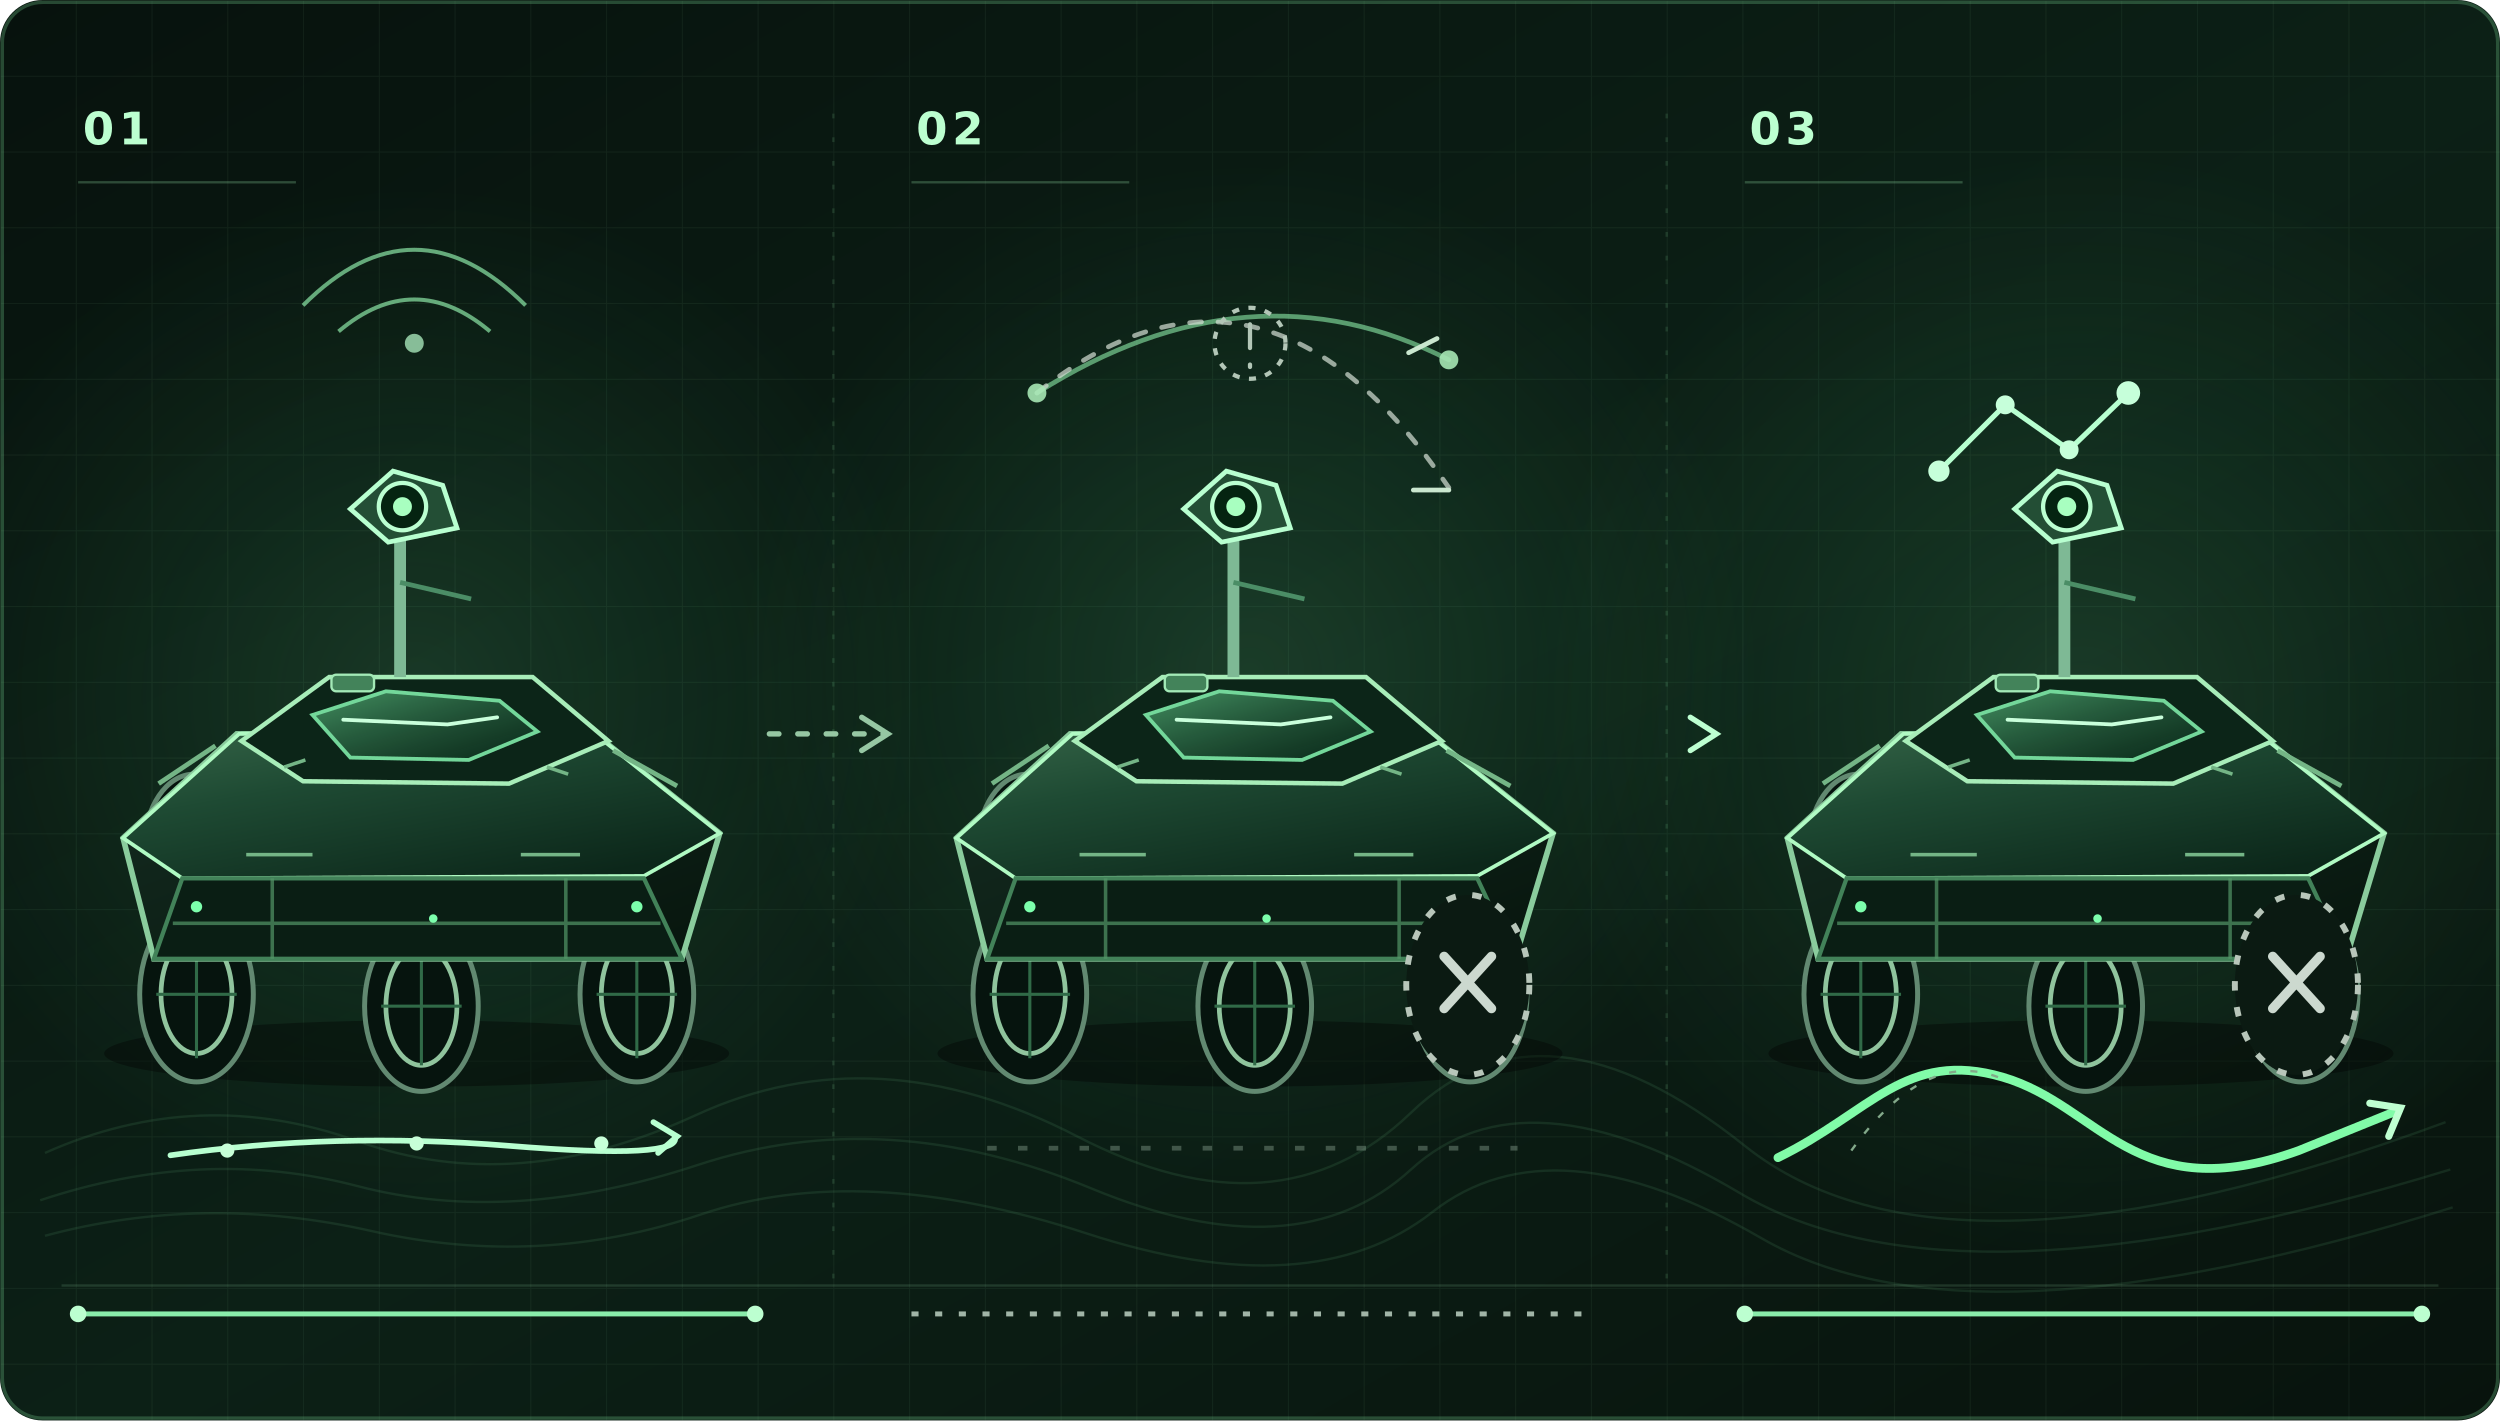
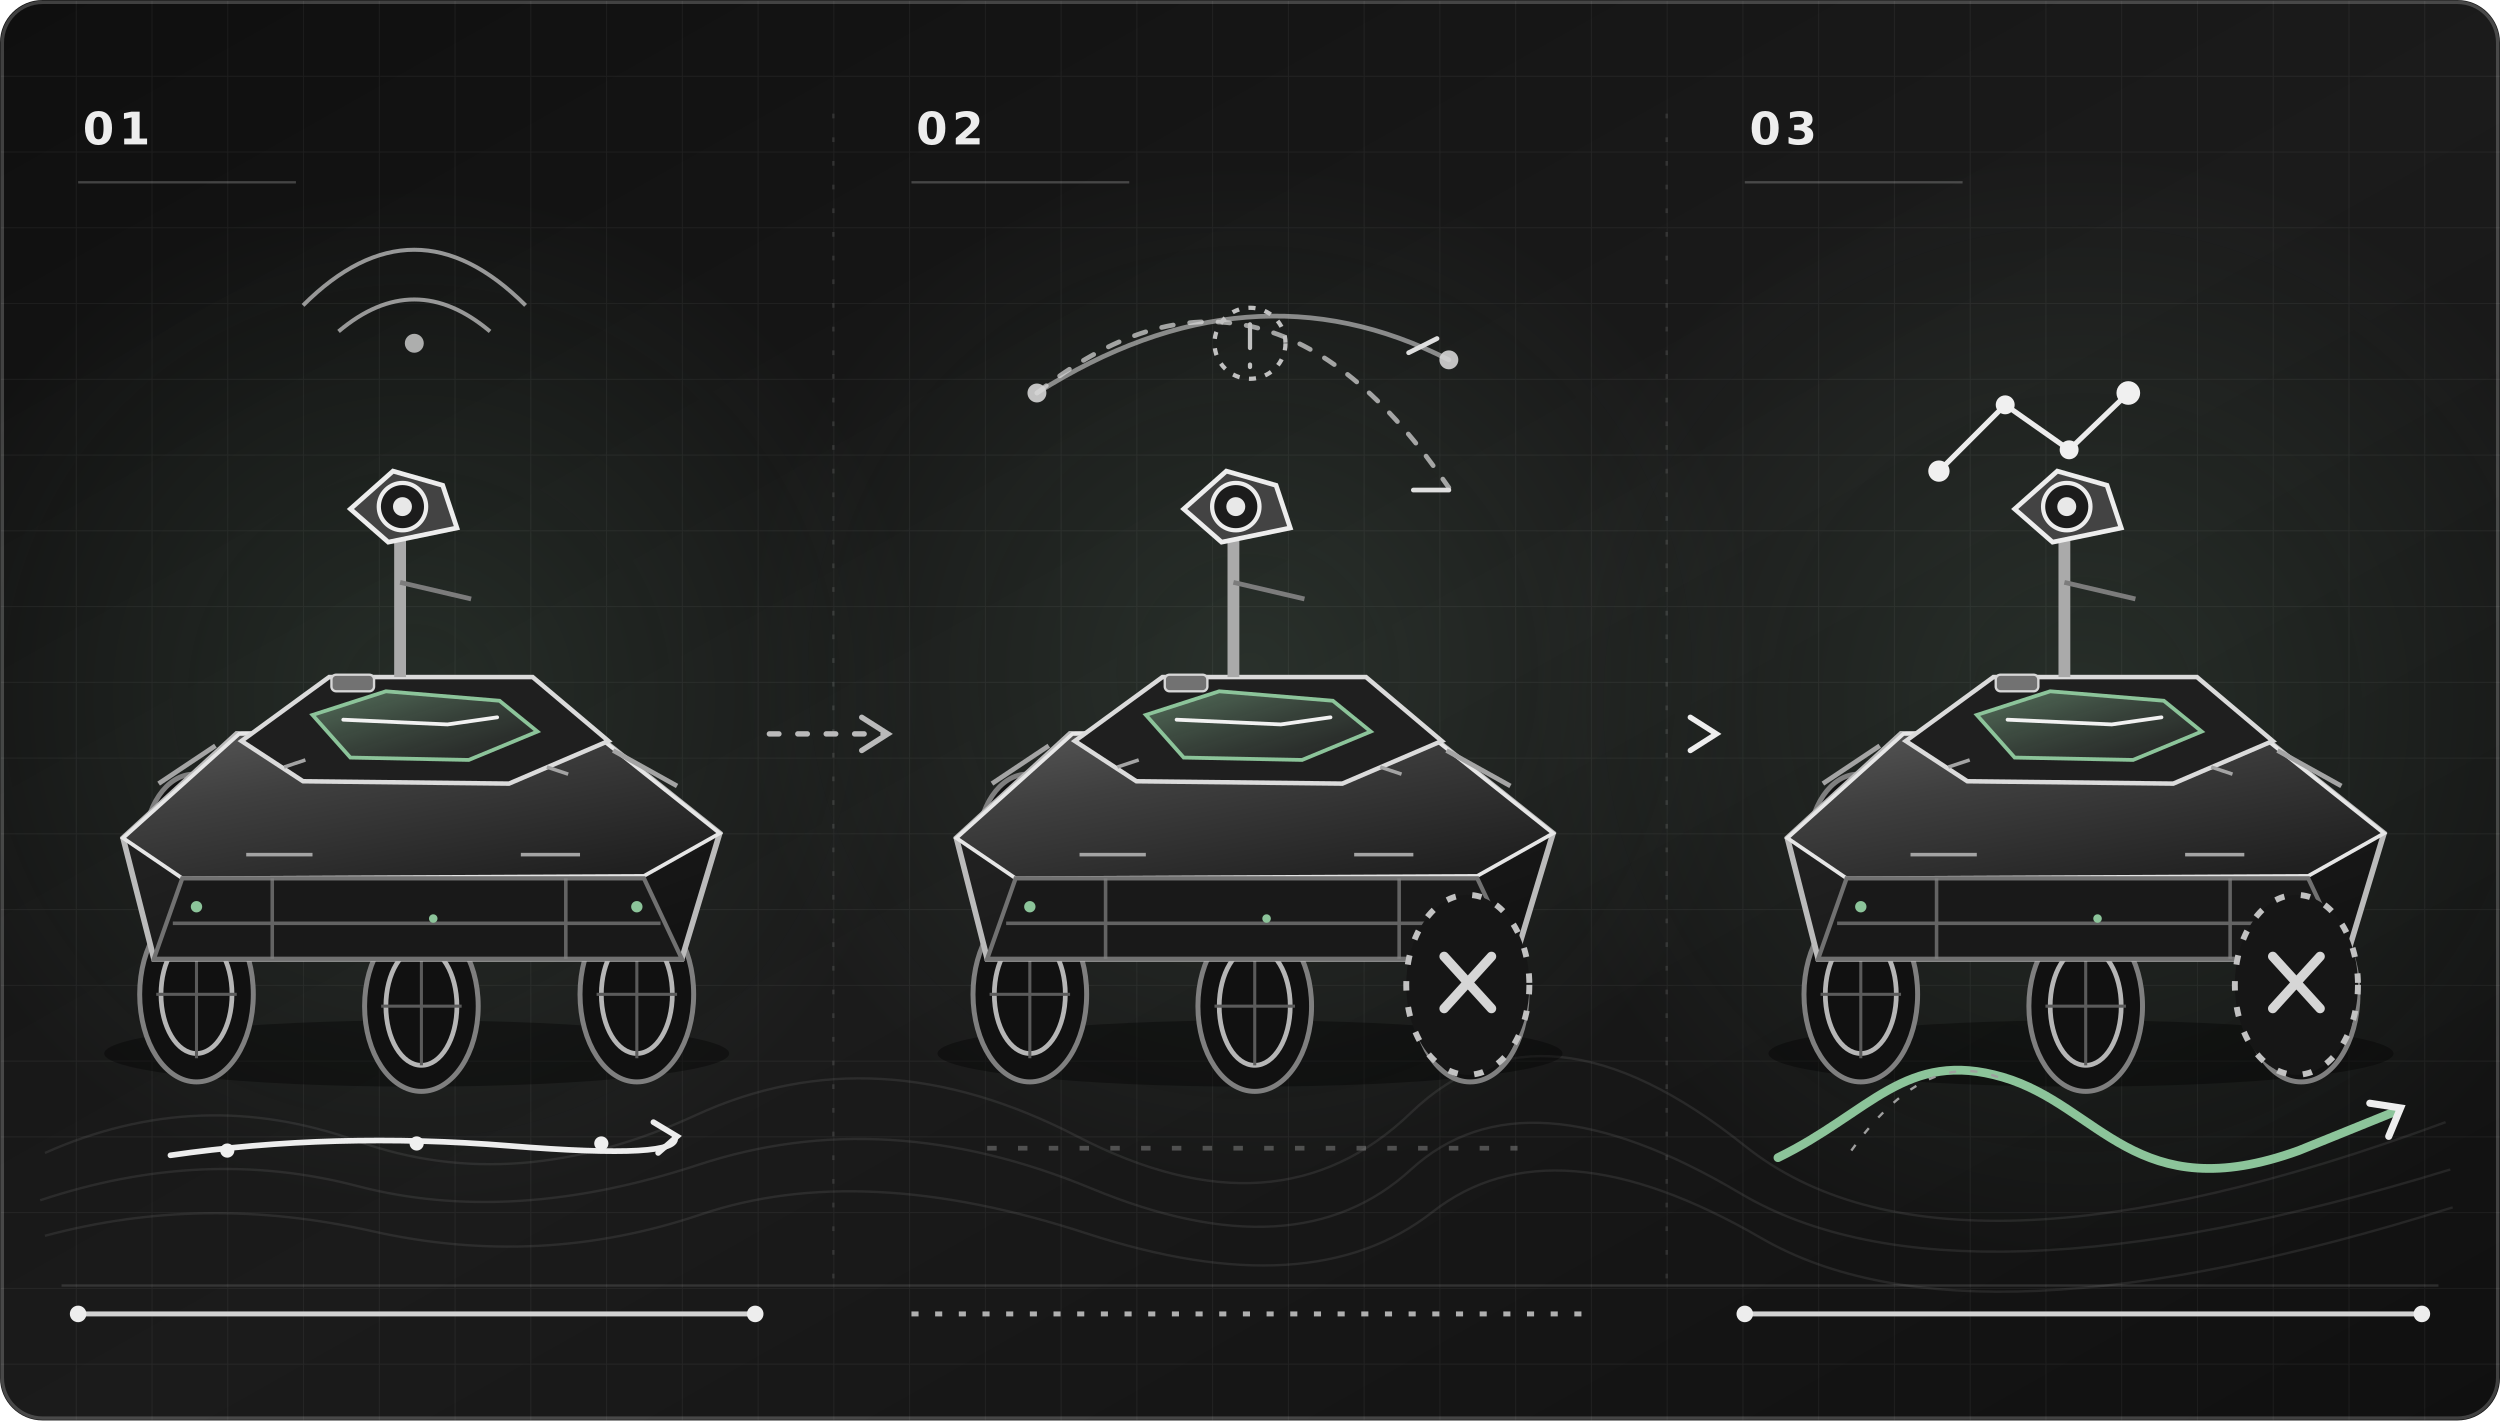
<svg xmlns="http://www.w3.org/2000/svg" width="1056" height="600" viewBox="0 0 1056 600" role="img" aria-labelledby="title desc">
  <defs>
    <linearGradient id="bg" x1="0" y1="0" x2="1" y2="1">
-       <stop stop-color="#07120d" />
-       <stop offset=".52" stop-color="#0c2016" />
-       <stop offset="1" stop-color="#08130d" />
+       <stop stop-color="#0f0f0f" />
+       <stop offset=".52" stop-color="#1b1b1b" />
+       <stop offset="1" stop-color="#101010" />
    </linearGradient>
    <radialGradient id="halo">
-       <stop stop-color="#7cffab" stop-opacity=".13" />
-       <stop offset="1" stop-color="#4bf58d" stop-opacity="0" />
+       <stop stop-color="#8cc49a" stop-opacity=".13" />
+       <stop offset="1" stop-color="#8cc49a" stop-opacity="0" />
    </radialGradient>
    <linearGradient id="metal" x1="0" y1="0" x2=".75" y2="1">
-       <stop stop-color="#356447" />
-       <stop offset=".38" stop-color="#1e4a33" />
-       <stop offset="1" stop-color="#0c271a" />
+       <stop stop-color="#585858" />
+       <stop offset=".38" stop-color="#3f3f3f" />
+       <stop offset="1" stop-color="#202020" />
    </linearGradient>
    <linearGradient id="steel" x1="0" y1="0" x2="1" y2="1">
-       <stop stop-color="#152d22" />
-       <stop offset="1" stop-color="#07150d" />
+       <stop stop-color="#272727" />
+       <stop offset="1" stop-color="#111111" />
    </linearGradient>
    <linearGradient id="glass" x1="0" y1="0" x2="1" y2="1">
-       <stop stop-color="#7cffae" stop-opacity=".5" />
-       <stop offset="1" stop-color="#0c3d24" stop-opacity=".25" />
+       <stop stop-color="#8cc49a" stop-opacity=".5" />
+       <stop offset="1" stop-color="#313131" stop-opacity=".25" />
    </linearGradient>
    <linearGradient id="route" x1="0" x2="1">
-       <stop stop-color="#70e698" />
-       <stop offset="1" stop-color="#bcffd1" />
+       <stop stop-color="#8cc49a" />
+       <stop offset="1" stop-color="#ededed" />
    </linearGradient>
    <pattern id="grid" width="32" height="32" patternUnits="userSpaceOnUse">
-       <path d="M 32 0 L 0 0 0 32" fill="none" stroke="#c0ffd2" stroke-opacity=".055" stroke-width=".8" />
+       <path d="M 32 0 L 0 0 0 32" fill="none" stroke="#eeeeee" stroke-opacity=".055" stroke-width=".8" />
    </pattern>
    <pattern id="gravel" width="30" height="28" patternUnits="userSpaceOnUse">
-       <circle cx="7" cy="7" r=".9" fill="#5d996d" opacity=".36" />
-       <circle cx="22" cy="18" r=".75" fill="#77a581" opacity=".28" />
+       <circle cx="7" cy="7" r=".9" fill="#898989" opacity=".36" />
+       <circle cx="22" cy="18" r=".75" fill="#999999" opacity=".28" />
    </pattern>
    <filter id="glow">
      <feGaussianBlur stdDeviation="3" />
    </filter>
    <g id="rover">
      <ellipse cx="0" cy="104" rx="132" ry="14" fill="#000" opacity=".37" />
-       <g fill="#06140e" stroke="#628971" stroke-width="2.1">
+       <g fill="#111111" stroke="#7f7f7f" stroke-width="2.1">
        <ellipse cx="-94" cy="17" rx="21" ry="31" />
        <ellipse cx="-2" cy="24" rx="19" ry="28" />
        <ellipse cx="91" cy="19" rx="21" ry="31" />
        <ellipse cx="-93" cy="79" rx="24" ry="37" />
        <ellipse cx="2" cy="84" rx="24" ry="36" />
        <ellipse cx="93" cy="79" rx="24" ry="37" />
      </g>
-       <g fill="none" stroke="#9ed7ad" stroke-width="2" opacity=".9">
+       <g fill="none" stroke="#c8c8c8" stroke-width="2" opacity=".9">
        <ellipse cx="-93" cy="79" rx="15" ry="25" />
        <ellipse cx="2" cy="84" rx="15" ry="25" />
        <ellipse cx="93" cy="79" rx="15" ry="25" />
      </g>
-       <g stroke="#306a47" stroke-width="1.3">
+       <g stroke="#5b5b5b" stroke-width="1.3">
        <path d="M-93 52V106M2 56V109M93 52V106" />
        <path d="M-110 79H-76M-15 84H19M76 79H110" />
      </g>
-       <path d="M-124 13L-76 -31L74 -32L128 11L112 64L-111 64Z" fill="url(#steel)" stroke="#8acc9d" stroke-width="2.4" />
-       <path d="M-124 13L-75 -31L74 -32L128 11L96 29L-99 30Z" fill="url(#metal)" stroke="#b0fac3" stroke-width="1.6" />
-       <path d="M-99 30H96L112 64H-111Z" fill="#0a1e14" stroke="#428259" stroke-width="1.8" />
-       <path d="M-103 49H103M-61 64V30M63 64V30" stroke="#529567" stroke-width="1.5" opacity=".7" />
-       <g fill="#7cffac">
+       <path d="M-124 13L-76 -31L74 -32L128 11L112 64L-111 64Z" fill="url(#steel)" stroke="#bbbbbb" stroke-width="2.4" />
+       <path d="M-124 13L-75 -31L74 -32L128 11L96 29L-99 30Z" fill="url(#metal)" stroke="#e6e6e6" stroke-width="1.6" />
+       <path d="M-99 30H96L112 64H-111Z" fill="#191919" stroke="#717171" stroke-width="1.8" />
+       <path d="M-103 49H103M-61 64V30M63 64V30" stroke="#838383" stroke-width="1.5" opacity=".7" />
+       <g fill="#8cc49a">
        <circle cx="-93" cy="42" r="2.4" />
        <circle cx="93" cy="42" r="2.4" />
        <circle cx="7" cy="47" r="1.8" />
      </g>
-       <path d="M-74 -28L-37 -55L49 -55L81 -28L39 -10L-48 -11Z" fill="#0c2518" stroke="#a8edb9" stroke-width="1.9" />
-       <path d="M-44 -39L-13 -49L35 -45L51 -32L22 -20L-28 -21Z" fill="url(#glass)" stroke="#73d79a" stroke-width="1.6" />
-       <path d="M-31 -37L13 -35L34 -38" fill="none" stroke="#c9ffdb" stroke-width="1.6" stroke-linecap="round" />
-       <rect x="-36" y="-56" width="18" height="7" rx="2" fill="#43835a" stroke="#a3eab7" stroke-width="1" />
-       <path d="M-7 -55V-118" stroke="#7eb995" stroke-width="5" />
-       <path d="M-7 -95L23 -88" stroke="#4b8d66" stroke-width="2" />
-       <path d="M-28 -126L-10 -142L11 -136L17 -118L-12 -112Z" fill="#234e35" stroke="#b8ffd0" stroke-width="2" />
-       <circle cx="-6" cy="-127" r="10" fill="#052411" stroke="#bbffd1" stroke-width="1.8" />
-       <circle cx="-6" cy="-127" r="4" fill="#a8ffc0" />
-       <path d="M-85 -26L-109 -10M83 -24L110 -9" stroke="#74b586" stroke-width="2" />
-       <g stroke="#74b586" stroke-width="1.5" fill="none">
+       <path d="M-74 -28L-37 -55L49 -55L81 -28L39 -10L-48 -11Z" fill="#1f1f1f" stroke="#dbdbdb" stroke-width="1.9" />
+       <path d="M-44 -39L-13 -49L35 -45L51 -32L22 -20L-28 -21Z" fill="url(#glass)" stroke="#8cc49a" stroke-width="1.6" />
+       <path d="M-31 -37L13 -35L34 -38" fill="none" stroke="#f1f1f1" stroke-width="1.6" stroke-linecap="round" />
+       <rect x="-36" y="-56" width="18" height="7" rx="2" fill="#727272" stroke="#d7d7d7" stroke-width="1" />
+       <path d="M-7 -55V-118" stroke="#aaaaaa" stroke-width="5" />
+       <path d="M-7 -95L23 -88" stroke="#7c7c7c" stroke-width="2" />
+       <path d="M-28 -126L-10 -142L11 -136L17 -118L-12 -112Z" fill="#434343" stroke="#ededed" stroke-width="2" />
+       <circle cx="-6" cy="-127" r="10" fill="#1c1c1c" stroke="#ededed" stroke-width="1.8" />
+       <circle cx="-6" cy="-127" r="4" fill="#e8e8e8" />
+       <path d="M-85 -26L-109 -10M83 -24L110 -9" stroke="#a4a4a4" stroke-width="2" />
+       <g stroke="#a4a4a4" stroke-width="1.5" fill="none">
        <path d="M-72 20l28 0M44 20h25" />
        <path d="M-56 -17l9 -3M55 -17l9 3" />
      </g>
    </g>
  </defs>
  <rect width="1056" height="600" rx="18" fill="url(#bg)" />
  <rect width="1056" height="600" rx="18" fill="url(#grid)" />
-   <path d="M352 48V543M704 48V543" stroke="#72b984" stroke-opacity=".18" stroke-dasharray="2 8" />
-   <rect x="1" y="1" width="1054" height="598" rx="17" fill="none" stroke="#64b47c" stroke-opacity=".34" stroke-width="1.4" />
+   <path d="M352 48V543M704 48V543" stroke="#a6a6a6" stroke-opacity=".18" stroke-dasharray="2 8" />
+   <rect x="1" y="1" width="1054" height="598" rx="17" fill="none" stroke="#ededed" stroke-opacity=".22" stroke-width="1.4" />
  <g fill="url(#halo)">
    <circle cx="175" cy="294" r="215" />
    <circle cx="528" cy="284" r="215" />
    <circle cx="880" cy="298" r="236" />
  </g>
-   <g stroke="#4b8c61" fill="none" stroke-width="1" opacity=".19">
+   <g stroke="#7b7b7b" fill="none" stroke-width="1" opacity=".19">
    <path d="M19 487Q84 458 151 482T294 471T455 480T596 470T737 484T1033 474" />
    <path d="M17 507Q86 484 151 501T295 492T461 502T596 494T735 504T1035 494" />
    <path d="M19 522Q86 504 157 520T296 513T459 521T605 512T744 523T1036 510" />
  </g>
-   <path d="M33 77H125M385 77H477M737 77H829" stroke="#a4f9ba" stroke-opacity=".24" />
-   <g font-family="DejaVu Sans, Arial, sans-serif" font-weight="700" letter-spacing="2" font-size="19" fill="#bcffd0">
+   <path d="M33 77H125M385 77H477M737 77H829" stroke="#e2e2e2" stroke-opacity=".24" />
+   <g font-family="DejaVu Sans, Arial, sans-serif" font-weight="700" letter-spacing="2" font-size="19" fill="#ededed">
    <text x="35" y="61">01</text>
    <text x="387" y="61">02</text>
    <text x="739" y="61">03</text>
  </g>
-   <g fill="none" stroke="#8ce7a7" stroke-width="1.7" opacity=".7">
+   <g fill="none" stroke="#cfcfcf" stroke-width="1.7" opacity=".7">
    <path d="M143 140Q175 113 207 140" />
    <path d="M128 129Q175 82 222 129" />
-     <circle cx="175" cy="145" r="4" fill="#baffce" stroke="none" />
+     <circle cx="175" cy="145" r="4" fill="#ededed" stroke="none" />
  </g>
  <g transform="translate(176 341)">
    <use href="#rover" />
  </g>
-   <g stroke="#b8ffd0" stroke-width="2.4" fill="none" stroke-linecap="round">
+   <g stroke="#ededed" stroke-width="2.4" fill="none" stroke-linecap="round">
    <path d="M72 488Q141 478 215 484T285 480" />
    <path d="M276 474L286 480L278 487" />
  </g>
-   <g fill="#c7ffd8">
+   <g fill="#f0f0f0">
    <circle cx="96" cy="486" r="3" />
    <circle cx="176" cy="483" r="3" />
    <circle cx="254" cy="483" r="3" />
  </g>
  <g transform="translate(528 341)">
    <use href="#rover" />
  </g>
-   <ellipse cx="620" cy="416" rx="26" ry="38" fill="#0b1a12" stroke="#b8c6ba" stroke-width="2.5" stroke-dasharray="4 7" />
-   <path d="M610 404L630 426M630 404L610 426" stroke="#ccd9cf" stroke-width="4" stroke-linecap="round" />
+   <ellipse cx="620" cy="416" rx="26" ry="38" fill="#161616" stroke="#c2c2c2" stroke-width="2.5" stroke-dasharray="4 7" />
+   <path d="M610 404L630 426M630 404L610 426" stroke="#d6d6d6" stroke-width="4" stroke-linecap="round" />
  <g fill="none" stroke-linecap="round" stroke-width="2">
-     <path d="M438 166Q528 109 612 152" stroke="#8ceca9" opacity=".6" />
-     <path d="M438 166Q533 90 612 206" stroke="#d5e0d5" opacity=".7" stroke-dasharray="5 7" />
-     <path d="M595 149L607 143M597 207L612 207" stroke="#cae7cf" />
+     <path d="M438 166Q528 109 612 152" stroke="#d3d3d3" opacity=".6" />
+     <path d="M438 166Q533 90 612 206" stroke="#dddddd" opacity=".7" stroke-dasharray="5 7" />
+     <path d="M595 149L607 143M597 207L612 207" stroke="#dfdfdf" />
  </g>
-   <g fill="#a6e5b4" opacity=".9">
+   <g fill="#d4d4d4" opacity=".9">
    <circle cx="438" cy="166" r="4" />
    <circle cx="612" cy="152" r="4" />
  </g>
-   <g fill="none" stroke="#b3c6b7" stroke-width="1.8">
+   <g fill="none" stroke="#c1c1c1" stroke-width="1.8">
    <circle cx="528" cy="145" r="15" stroke-dasharray="3 4" />
    <path d="M528 137V147M528 154v1" stroke-linecap="round" />
  </g>
-   <path d="M417 485H641" stroke="#849d8b" opacity=".44" stroke-width="2" stroke-dasharray="4 9" />
+   <path d="M417 485H641" stroke="#969696" opacity=".44" stroke-width="2" stroke-dasharray="4 9" />
  <g transform="translate(879 341)">
    <use href="#rover" />
  </g>
-   <ellipse cx="970" cy="416" rx="26" ry="38" fill="#0b1a12" stroke="#b8c6ba" stroke-width="2.5" stroke-dasharray="4 7" />
-   <path d="M960 404L980 426M980 404L960 426" stroke="#ccd9cf" stroke-width="4" stroke-linecap="round" />
-   <path d="M751 489C790 470 805 443 846 455S902 511 971 486L1013 469" fill="none" stroke="#81fba8" stroke-width="3.7" stroke-linecap="round" />
-   <path d="M1001 466L1014 468L1009 480" fill="none" stroke="#bfffd1" stroke-width="3" stroke-linecap="round" />
-   <path d="M782 486Q813 443 844 455" fill="none" stroke="#83a98a" stroke-width="1" stroke-dasharray="3 6" />
-   <path d="M899 166l-25 24-27-19-28 28" fill="none" stroke="#b7ffd0" stroke-width="2.2" stroke-linecap="round" />
-   <g fill="#c6ffda">
+   <ellipse cx="970" cy="416" rx="26" ry="38" fill="#161616" stroke="#c2c2c2" stroke-width="2.5" stroke-dasharray="4 7" />
+   <path d="M960 404L980 426M980 404L960 426" stroke="#d6d6d6" stroke-width="4" stroke-linecap="round" />
+   <path d="M751 489C790 470 805 443 846 455S902 511 971 486L1013 469" fill="none" stroke="#8cc49a" stroke-width="3.7" stroke-linecap="round" />
+   <path d="M1001 466L1014 468L1009 480" fill="none" stroke="#eeeeee" stroke-width="3" stroke-linecap="round" />
+   <path d="M782 486Q813 443 844 455" fill="none" stroke="#9f9f9f" stroke-width="1" stroke-dasharray="3 6" />
+   <path d="M899 166l-25 24-27-19-28 28" fill="none" stroke="#ececec" stroke-width="2.2" stroke-linecap="round" />
+   <g fill="#f0f0f0">
    <circle cx="819" cy="199" r="4.5" />
    <circle cx="847" cy="171" r="4" />
    <circle cx="874" cy="190" r="4" />
    <circle cx="899" cy="166" r="5" />
  </g>
  <g fill="none" stroke-width="2.3" stroke-linecap="round">
-     <path d="M325 310H374" stroke="#96c7a3" stroke-dasharray="4 8" />
-     <path d="M364 303L375 310L364 317" stroke="#96c7a3" />
+     <path d="M325 310H374" stroke="#bababa" stroke-dasharray="4 8" />
+     <path d="M364 303L375 310L364 317" stroke="#bababa" />
    <path d="M674 310H724" stroke="url(#route)" />
-     <path d="M714 303L725 310L714 317" stroke="#bdffd1" />
+     <path d="M714 303L725 310L714 317" stroke="#eeeeee" />
  </g>
-   <g stroke="#94d8a7" stroke-opacity=".16">
+   <g stroke="#c6c6c6" stroke-opacity=".16">
    <path d="M26 543H1030" />
  </g>
-   <g fill="none" stroke="#89ecaa" stroke-width="2.1">
+   <g fill="none" stroke="#d2d2d2" stroke-width="2.1">
    <path d="M33 555H319" />
-     <path d="M385 555H671" stroke="#a1b5a7" stroke-dasharray="3 7" />
+     <path d="M385 555H671" stroke="#b0b0b0" stroke-dasharray="3 7" />
    <path d="M737 555H1023" />
  </g>
-   <g fill="#bcffd0">
+   <g fill="#ededed">
    <circle cx="33" cy="555" r="3.5" />
    <circle cx="319" cy="555" r="3.5" />
    <circle cx="737" cy="555" r="3.5" />
    <circle cx="1023" cy="555" r="3.5" />
  </g>
</svg>
